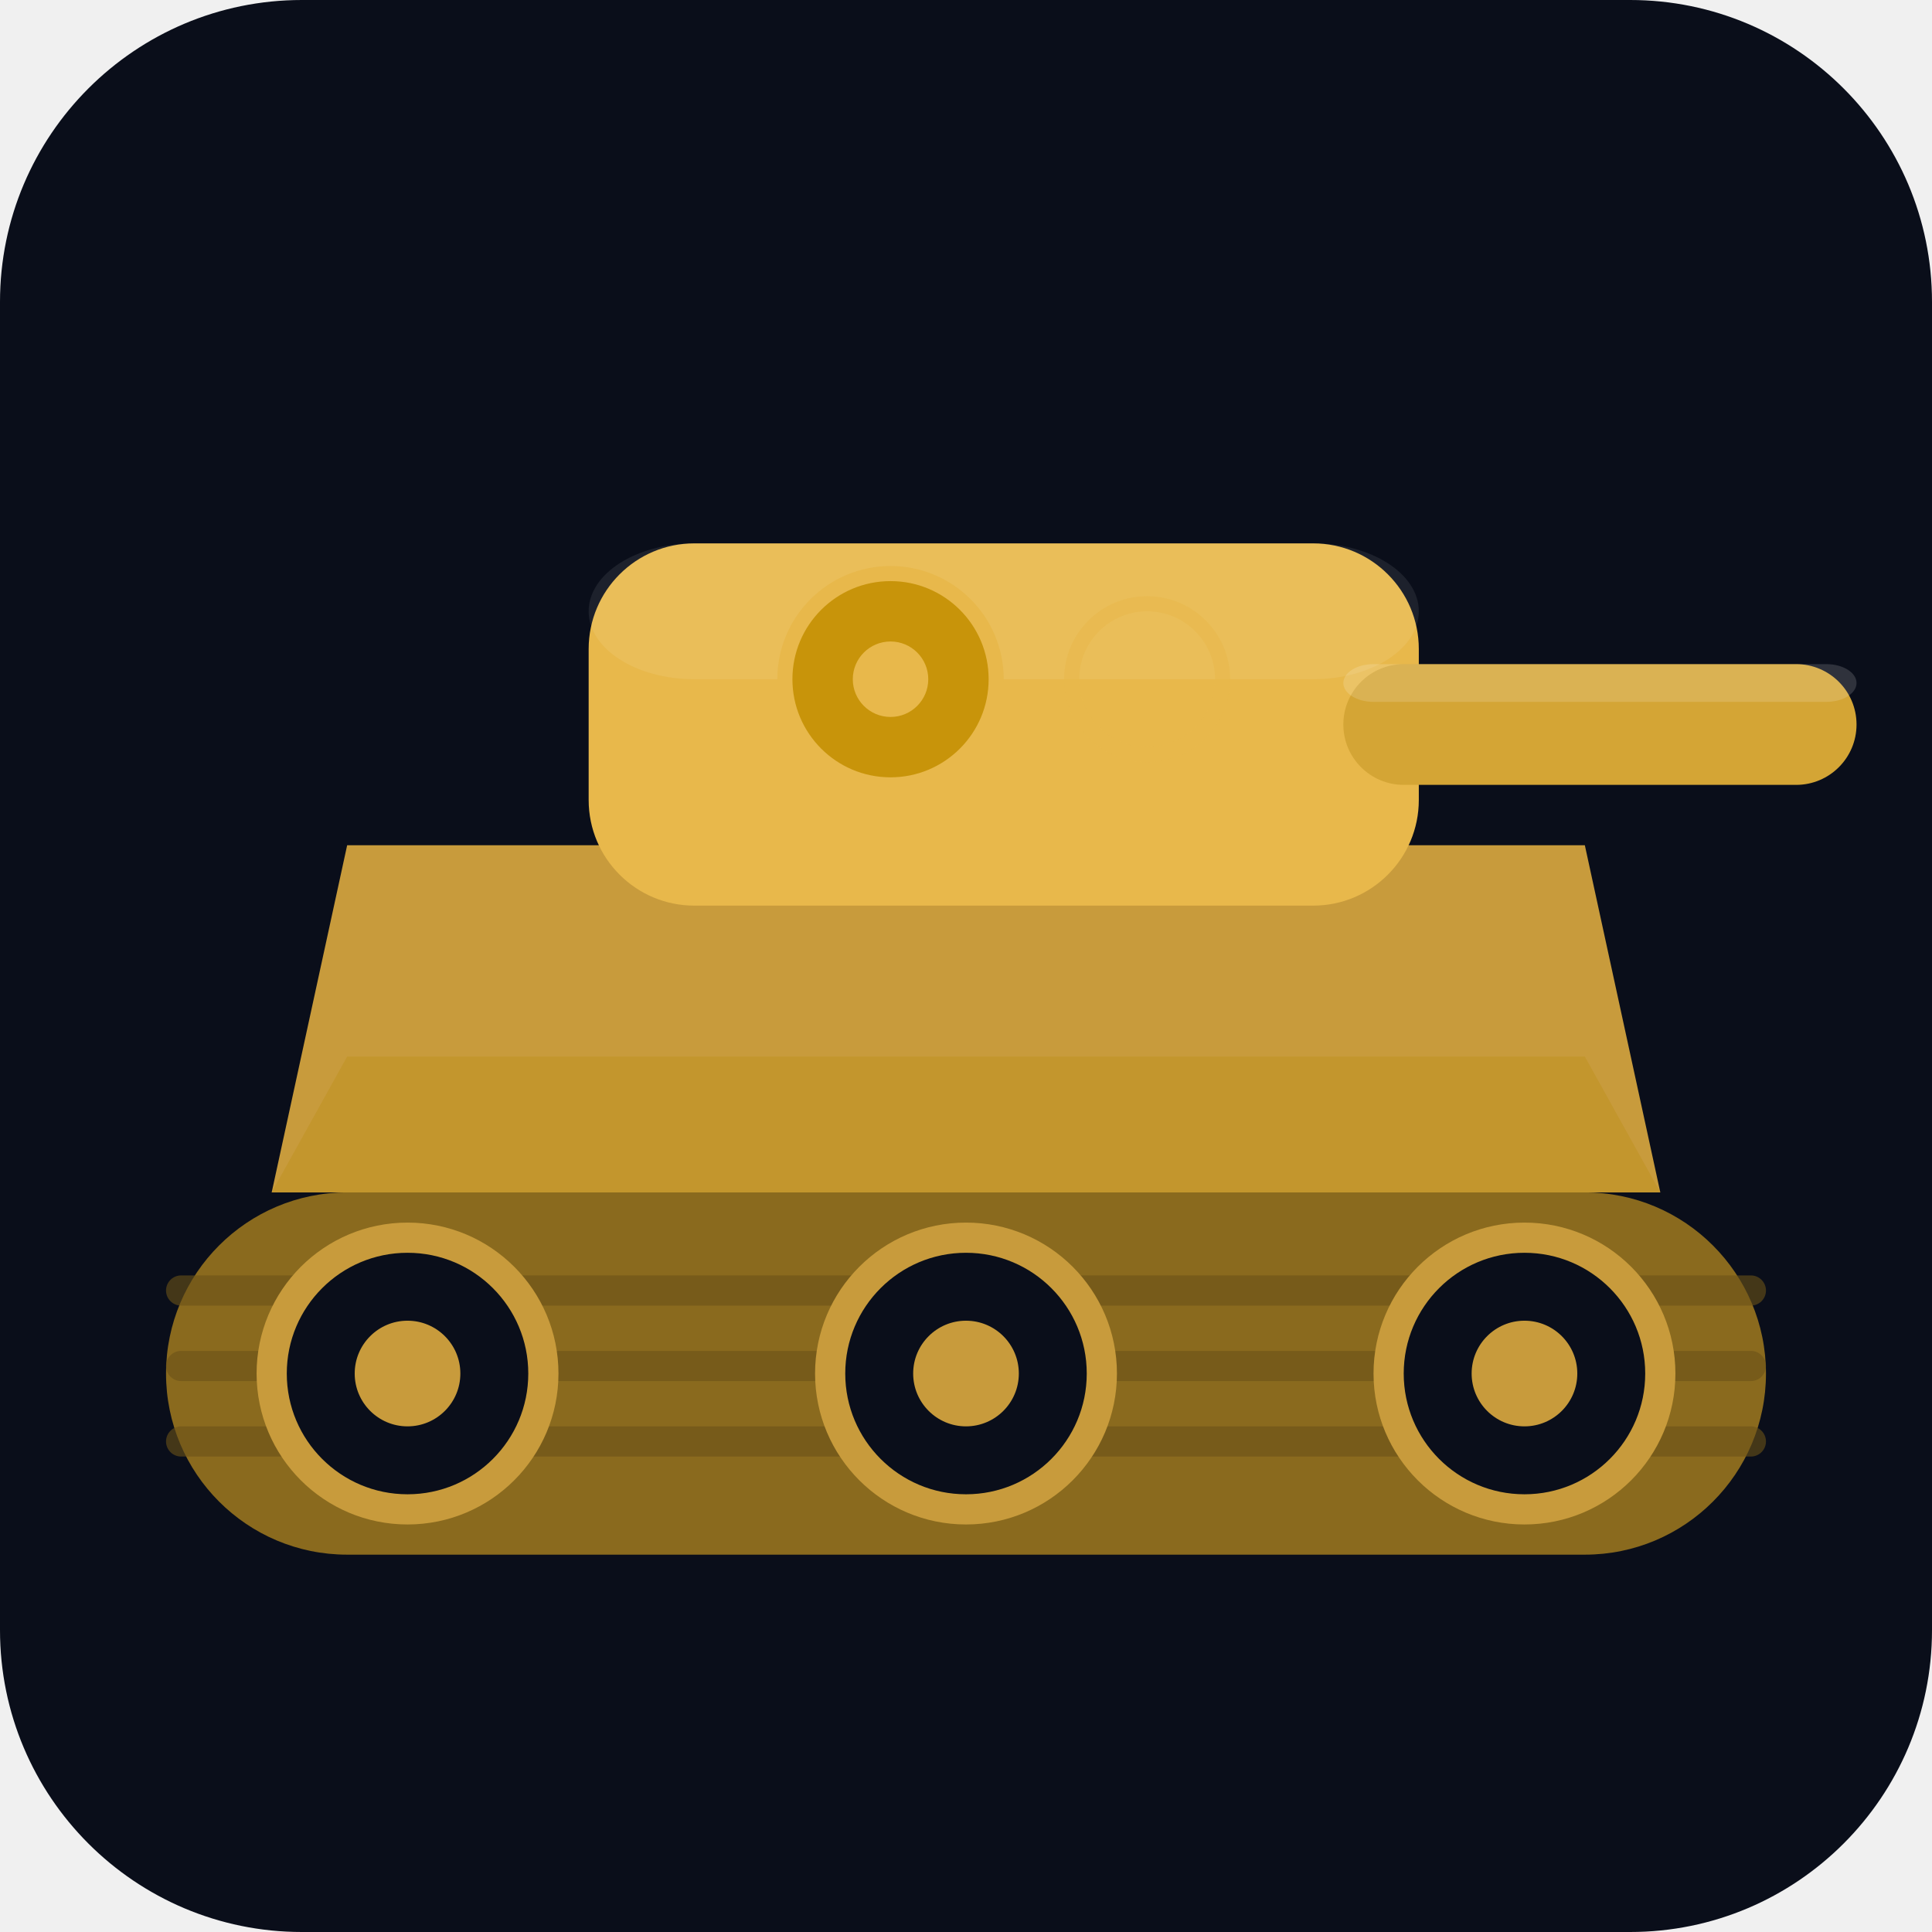
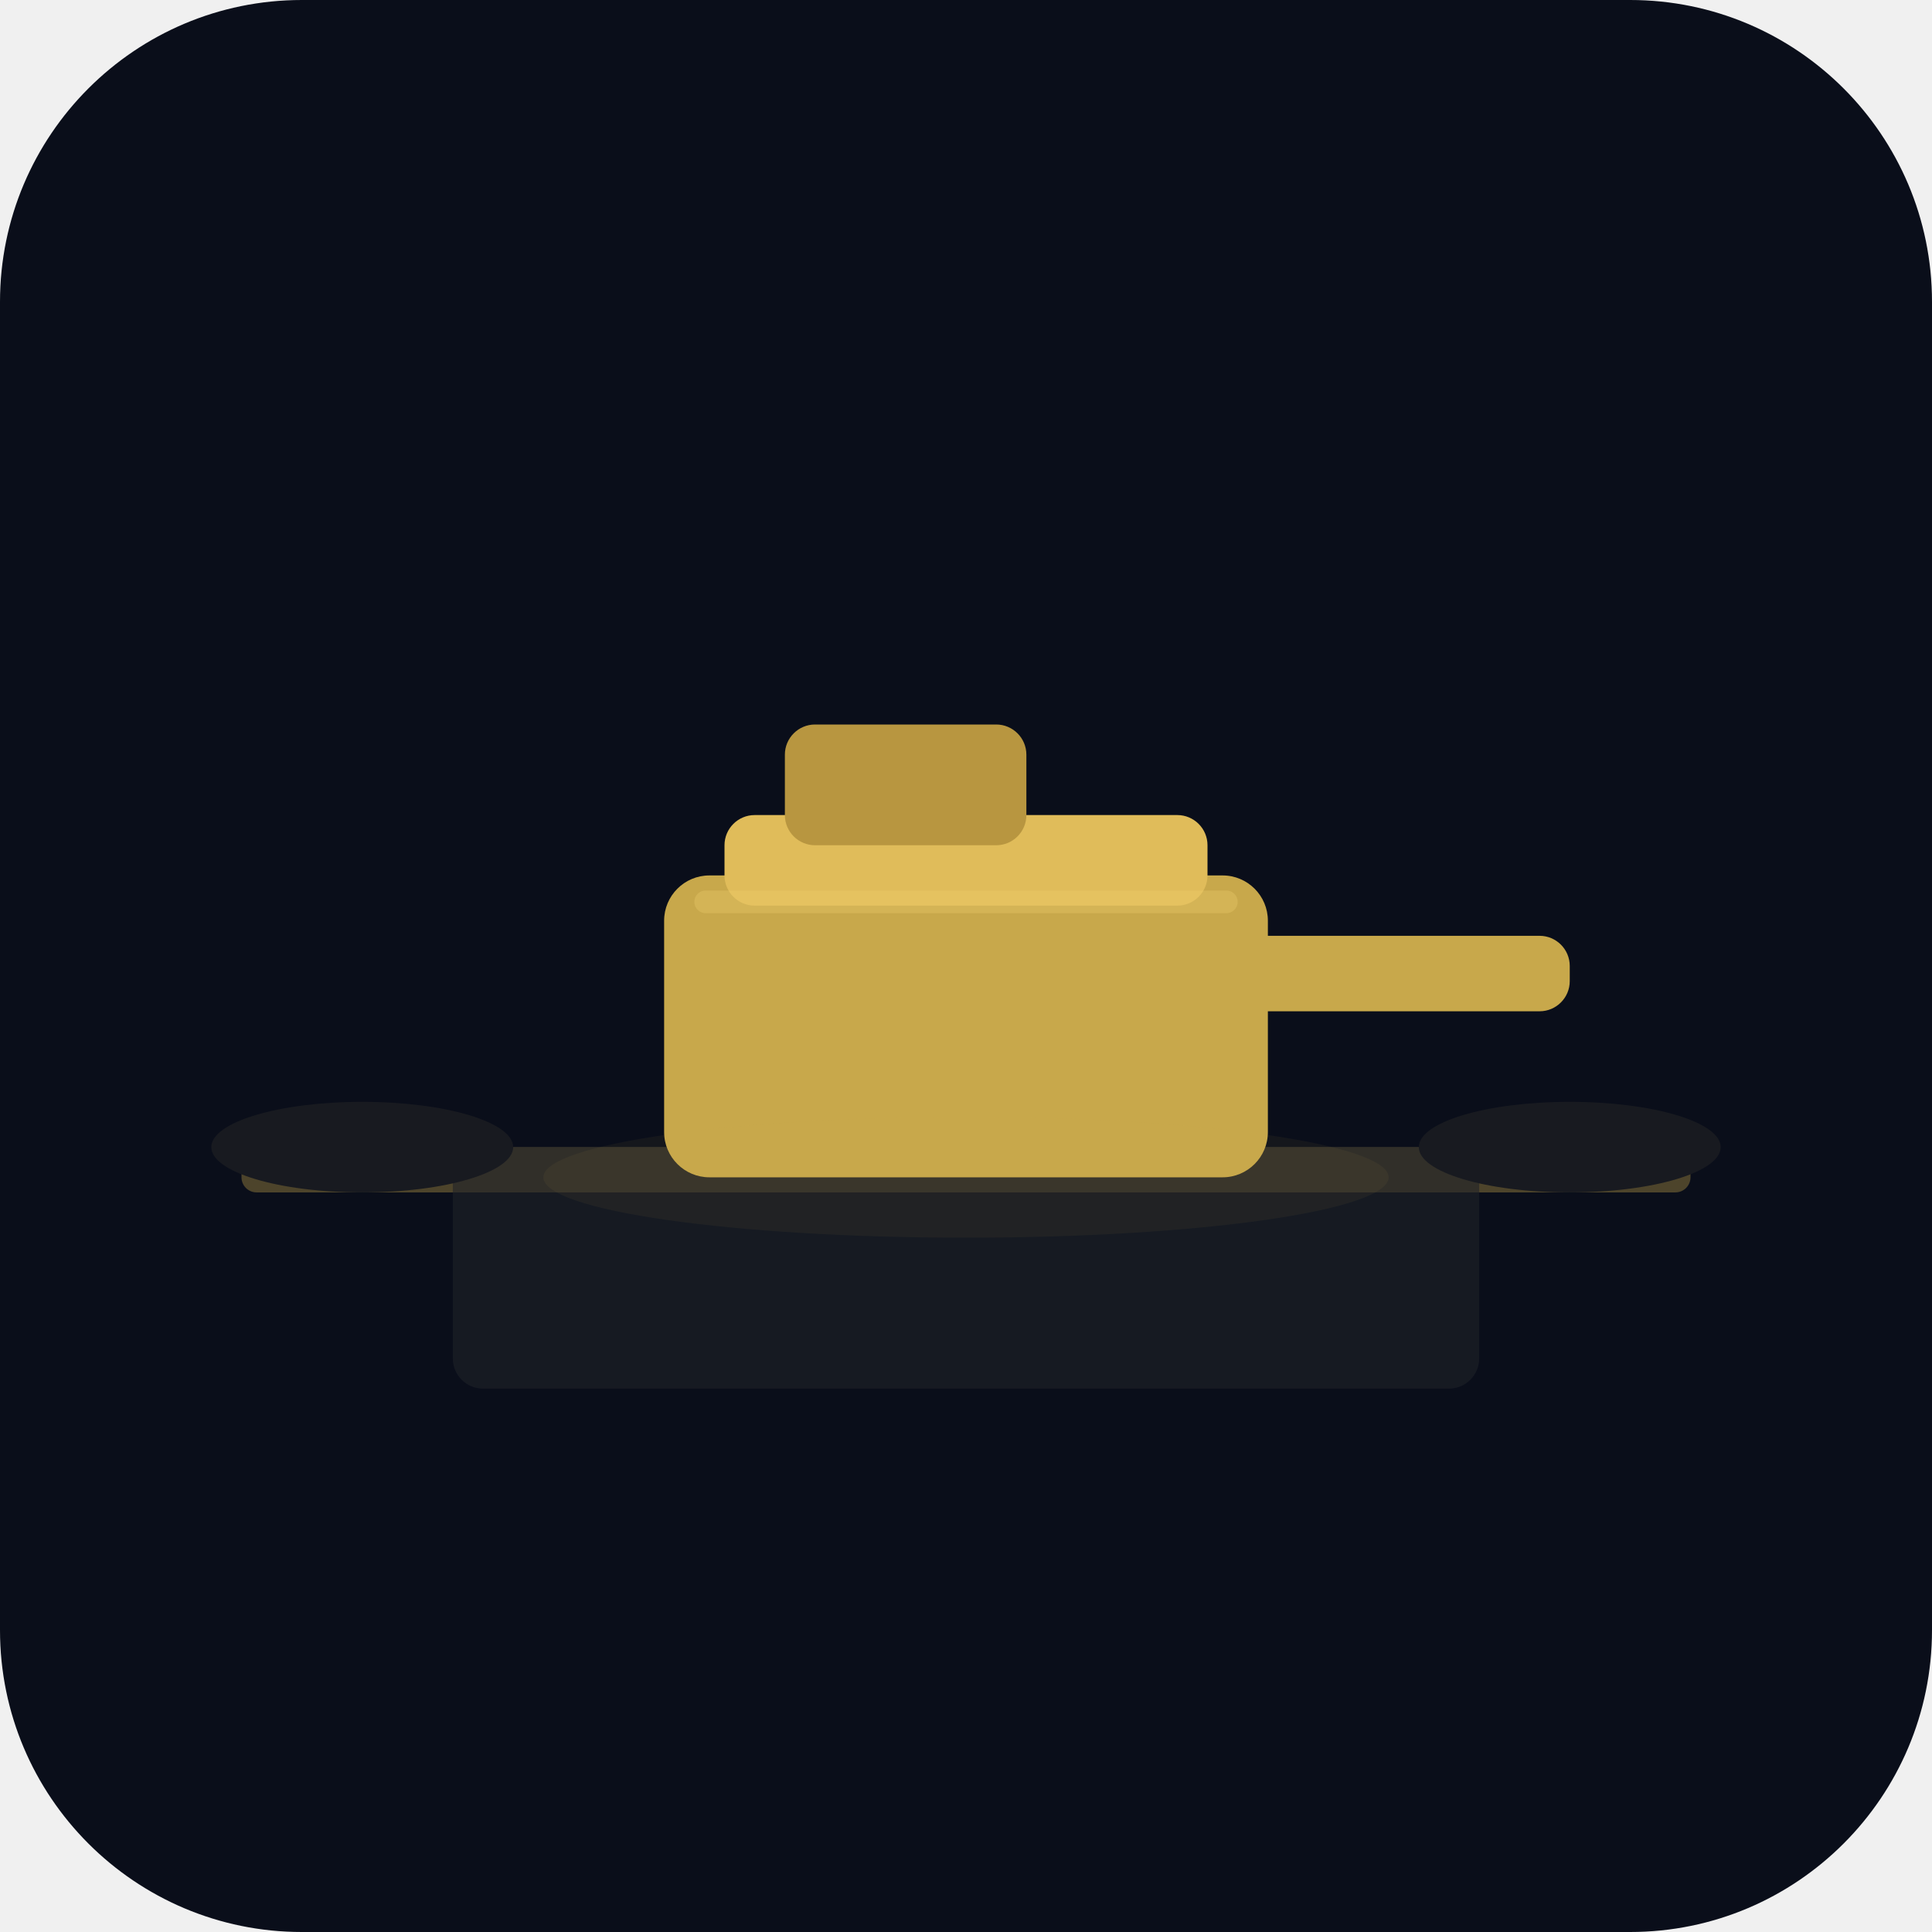
<svg xmlns="http://www.w3.org/2000/svg" viewBox="0 0 256 256" width="256" height="256">
  <rect width="256" height="256" rx="40" fill="#0a0e1a" />
-   <rect x="22" y="158" width="212" height="48" rx="24" fill="#8a6a1e" />
-   <rect x="22" y="169" width="212" height="4" rx="2" fill="#6b5118" opacity="0.6" />
-   <rect x="22" y="179" width="212" height="4" rx="2" fill="#6b5118" opacity="0.6" />
-   <rect x="22" y="189" width="212" height="4" rx="2" fill="#6b5118" opacity="0.6" />
-   <circle cx="54" cy="182" r="18" fill="#0a0e1a" stroke="#C89B3C" stroke-width="4" />
-   <circle cx="128" cy="182" r="18" fill="#0a0e1a" stroke="#C89B3C" stroke-width="4" />
-   <circle cx="202" cy="182" r="18" fill="#0a0e1a" stroke="#C89B3C" stroke-width="4" />
-   <circle cx="54" cy="182" r="7" fill="#C89B3C" />
-   <circle cx="128" cy="182" r="7" fill="#C89B3C" />
-   <circle cx="202" cy="182" r="7" fill="#C89B3C" />
-   <polygon points="36,158 220,158 210,112 46,112" fill="#C89B3C" />
-   <polygon points="36,158 220,158 210,140 46,140" fill="#b8890a" opacity="0.3" />
-   <rect x="78" y="72" width="110" height="48" rx="14" fill="#E8B84B" />
-   <rect x="78" y="72" width="110" height="18" rx="14" fill="white" opacity="0.08" />
-   <rect x="178" y="88" width="68" height="16" rx="8" fill="#d4a535" />
-   <rect x="178" y="88" width="68" height="5" rx="4" fill="white" opacity="0.15" />
-   <circle cx="118" cy="90" r="14" fill="#c8940a" stroke="#E8B84B" stroke-width="2" />
-   <circle cx="118" cy="90" r="5" fill="#E8B84B" />
-   <circle cx="152" cy="90" r="10" fill="none" stroke="#E8B84B" stroke-width="2" opacity="0.6" />
+   <g transform="translate(32, 64) scale(2)">
+     <rect x="0" y="44" width="96" height="3" rx="1" fill="#c8a84b" opacity="0.35" />
+     <rect x="14" y="44" width="68" height="16" rx="2" fill="#1e2128" opacity="0.6" />
+     <rect x="28" y="26" width="40" height="20" rx="3" fill="#c8a84b" />
+     <rect x="32" y="22" width="32" height="6" rx="2" fill="#e0bc5a" />
+     <rect x="62" y="30" width="26" height="5" rx="2" fill="#c8a84b" />
+     <rect x="36" y="16" width="16" height="8" rx="2" fill="#b89640" />
+     <rect x="30" y="27" width="36" height="1.5" rx="0.75" fill="#f0d070" opacity="0.3" />
+     <ellipse cx="8" cy="44" rx="10" ry="3" fill="#181a20" />
+     <ellipse cx="88" cy="44" rx="10" ry="3" fill="#181a20" />
+     <ellipse cx="48" cy="46" rx="28" ry="4" fill="#c8a84b" opacity="0.06" />
+   </g>
</svg>
